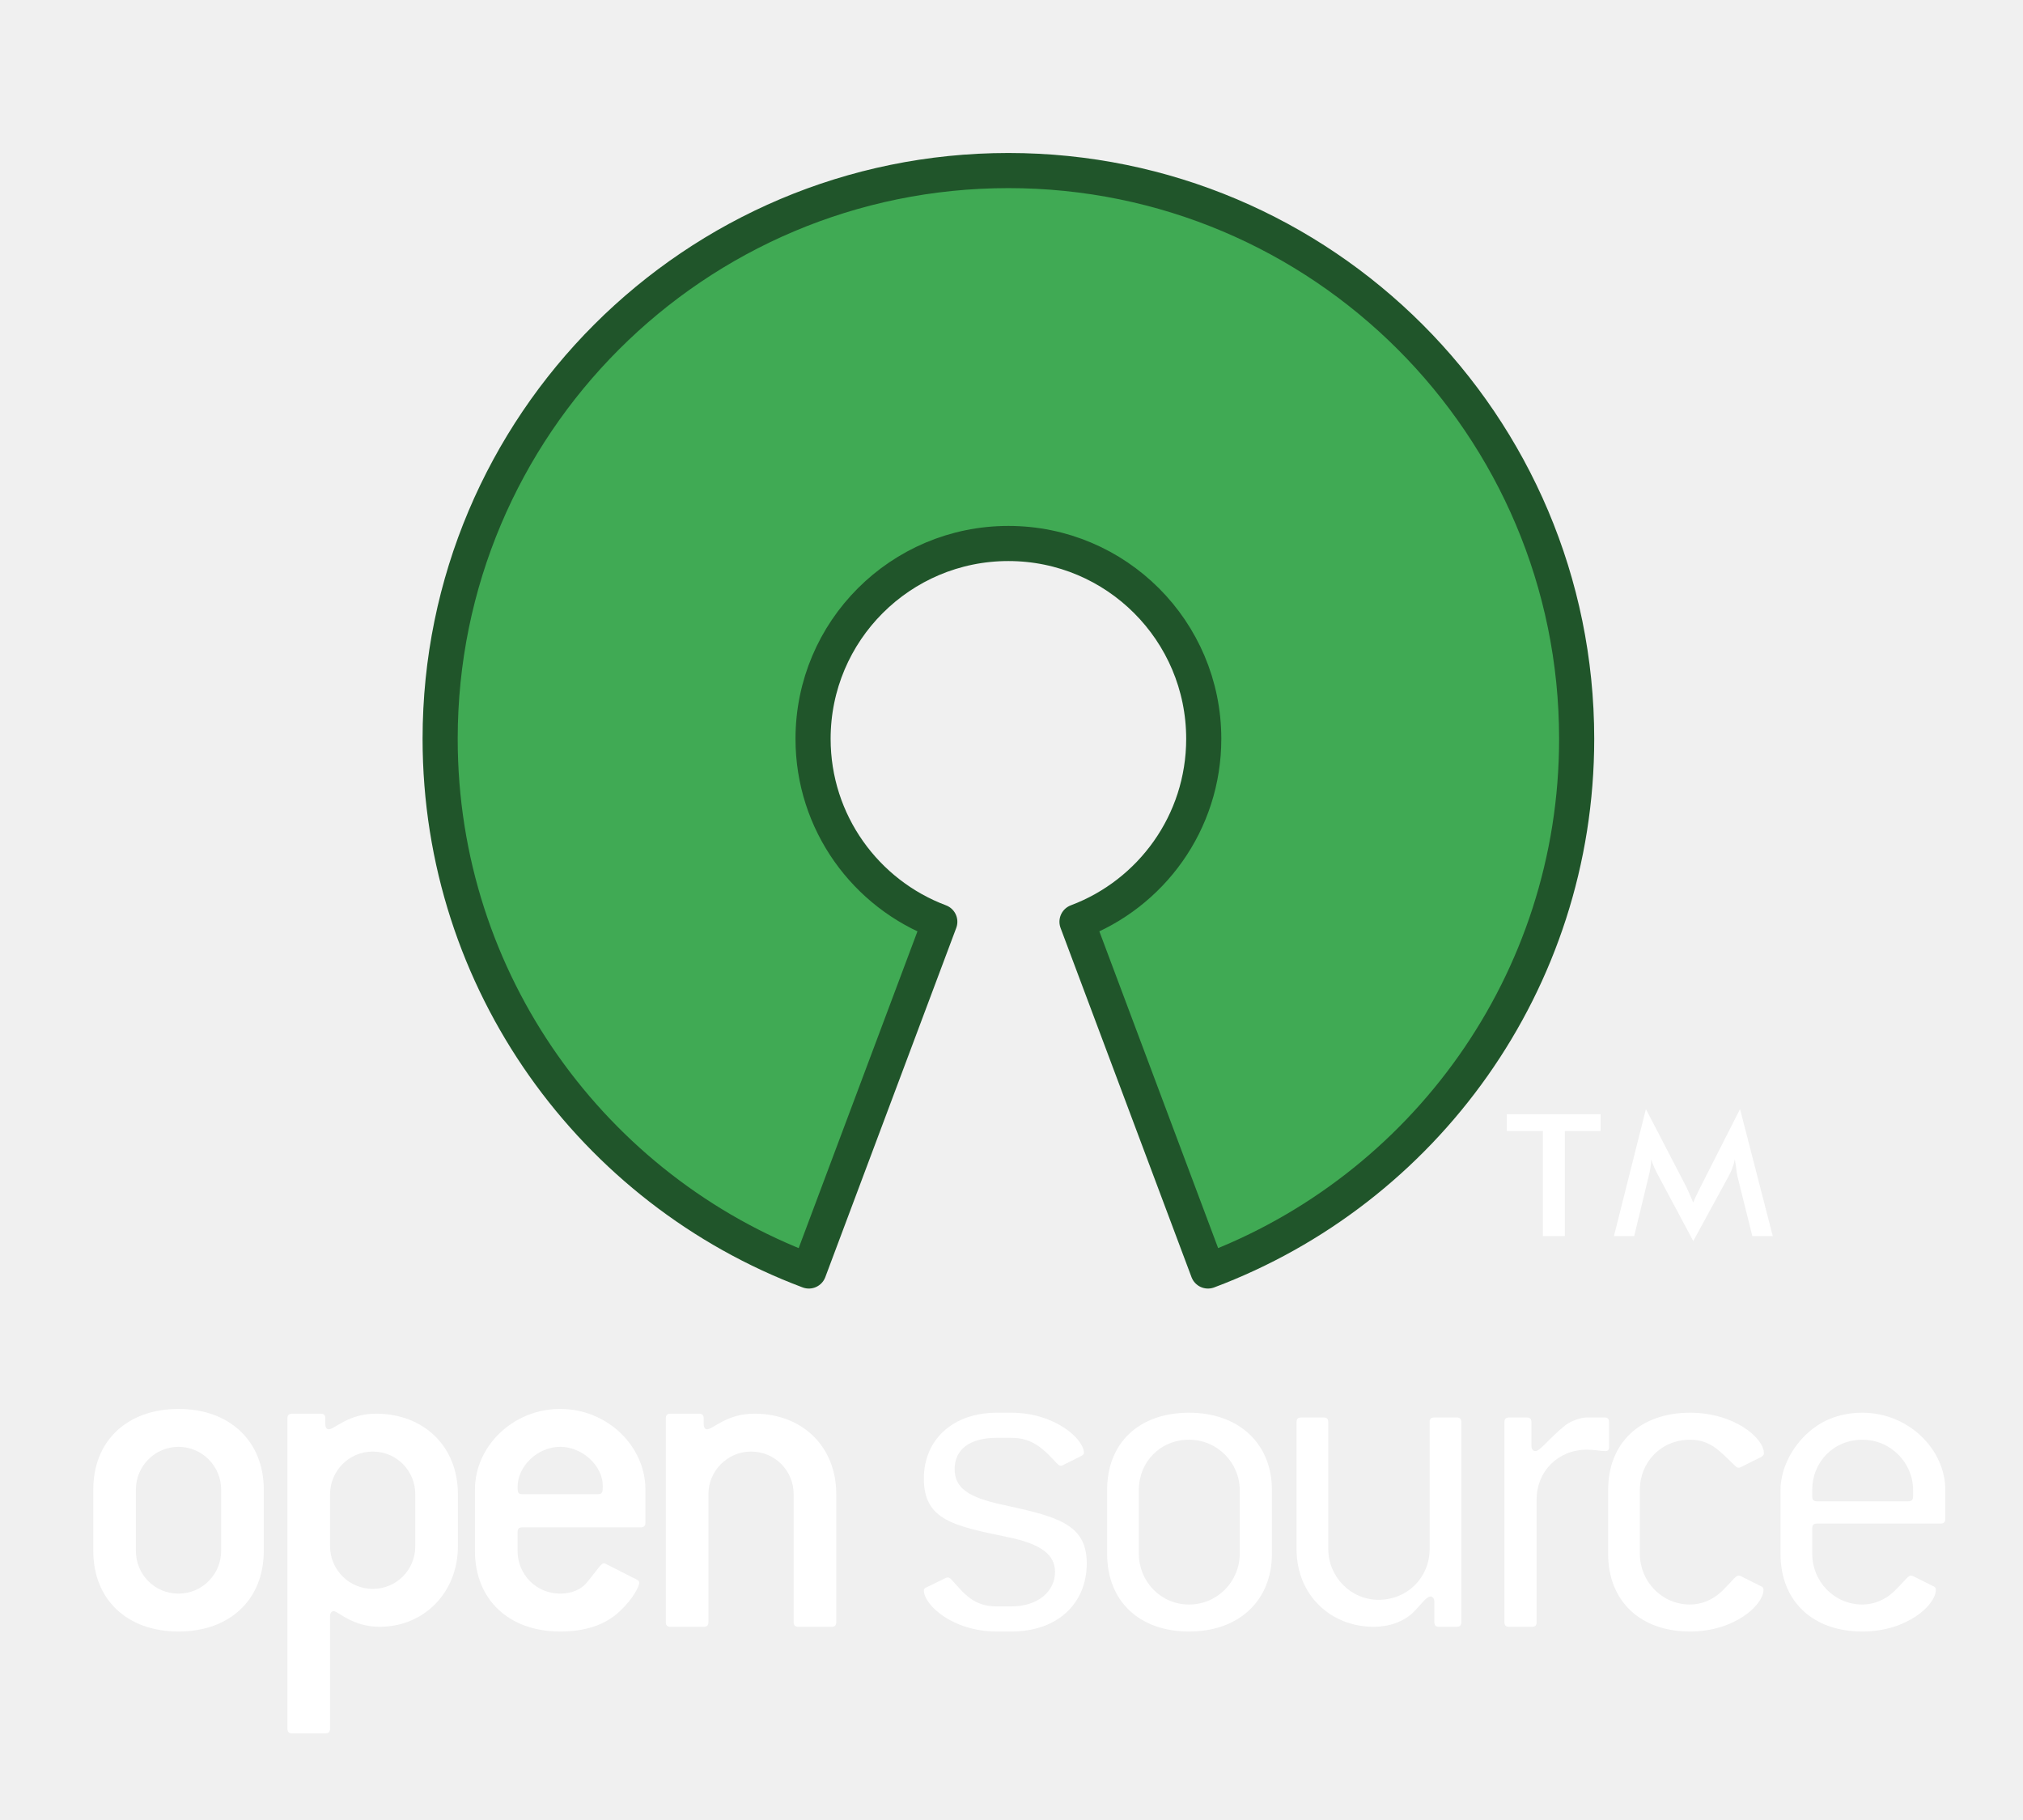
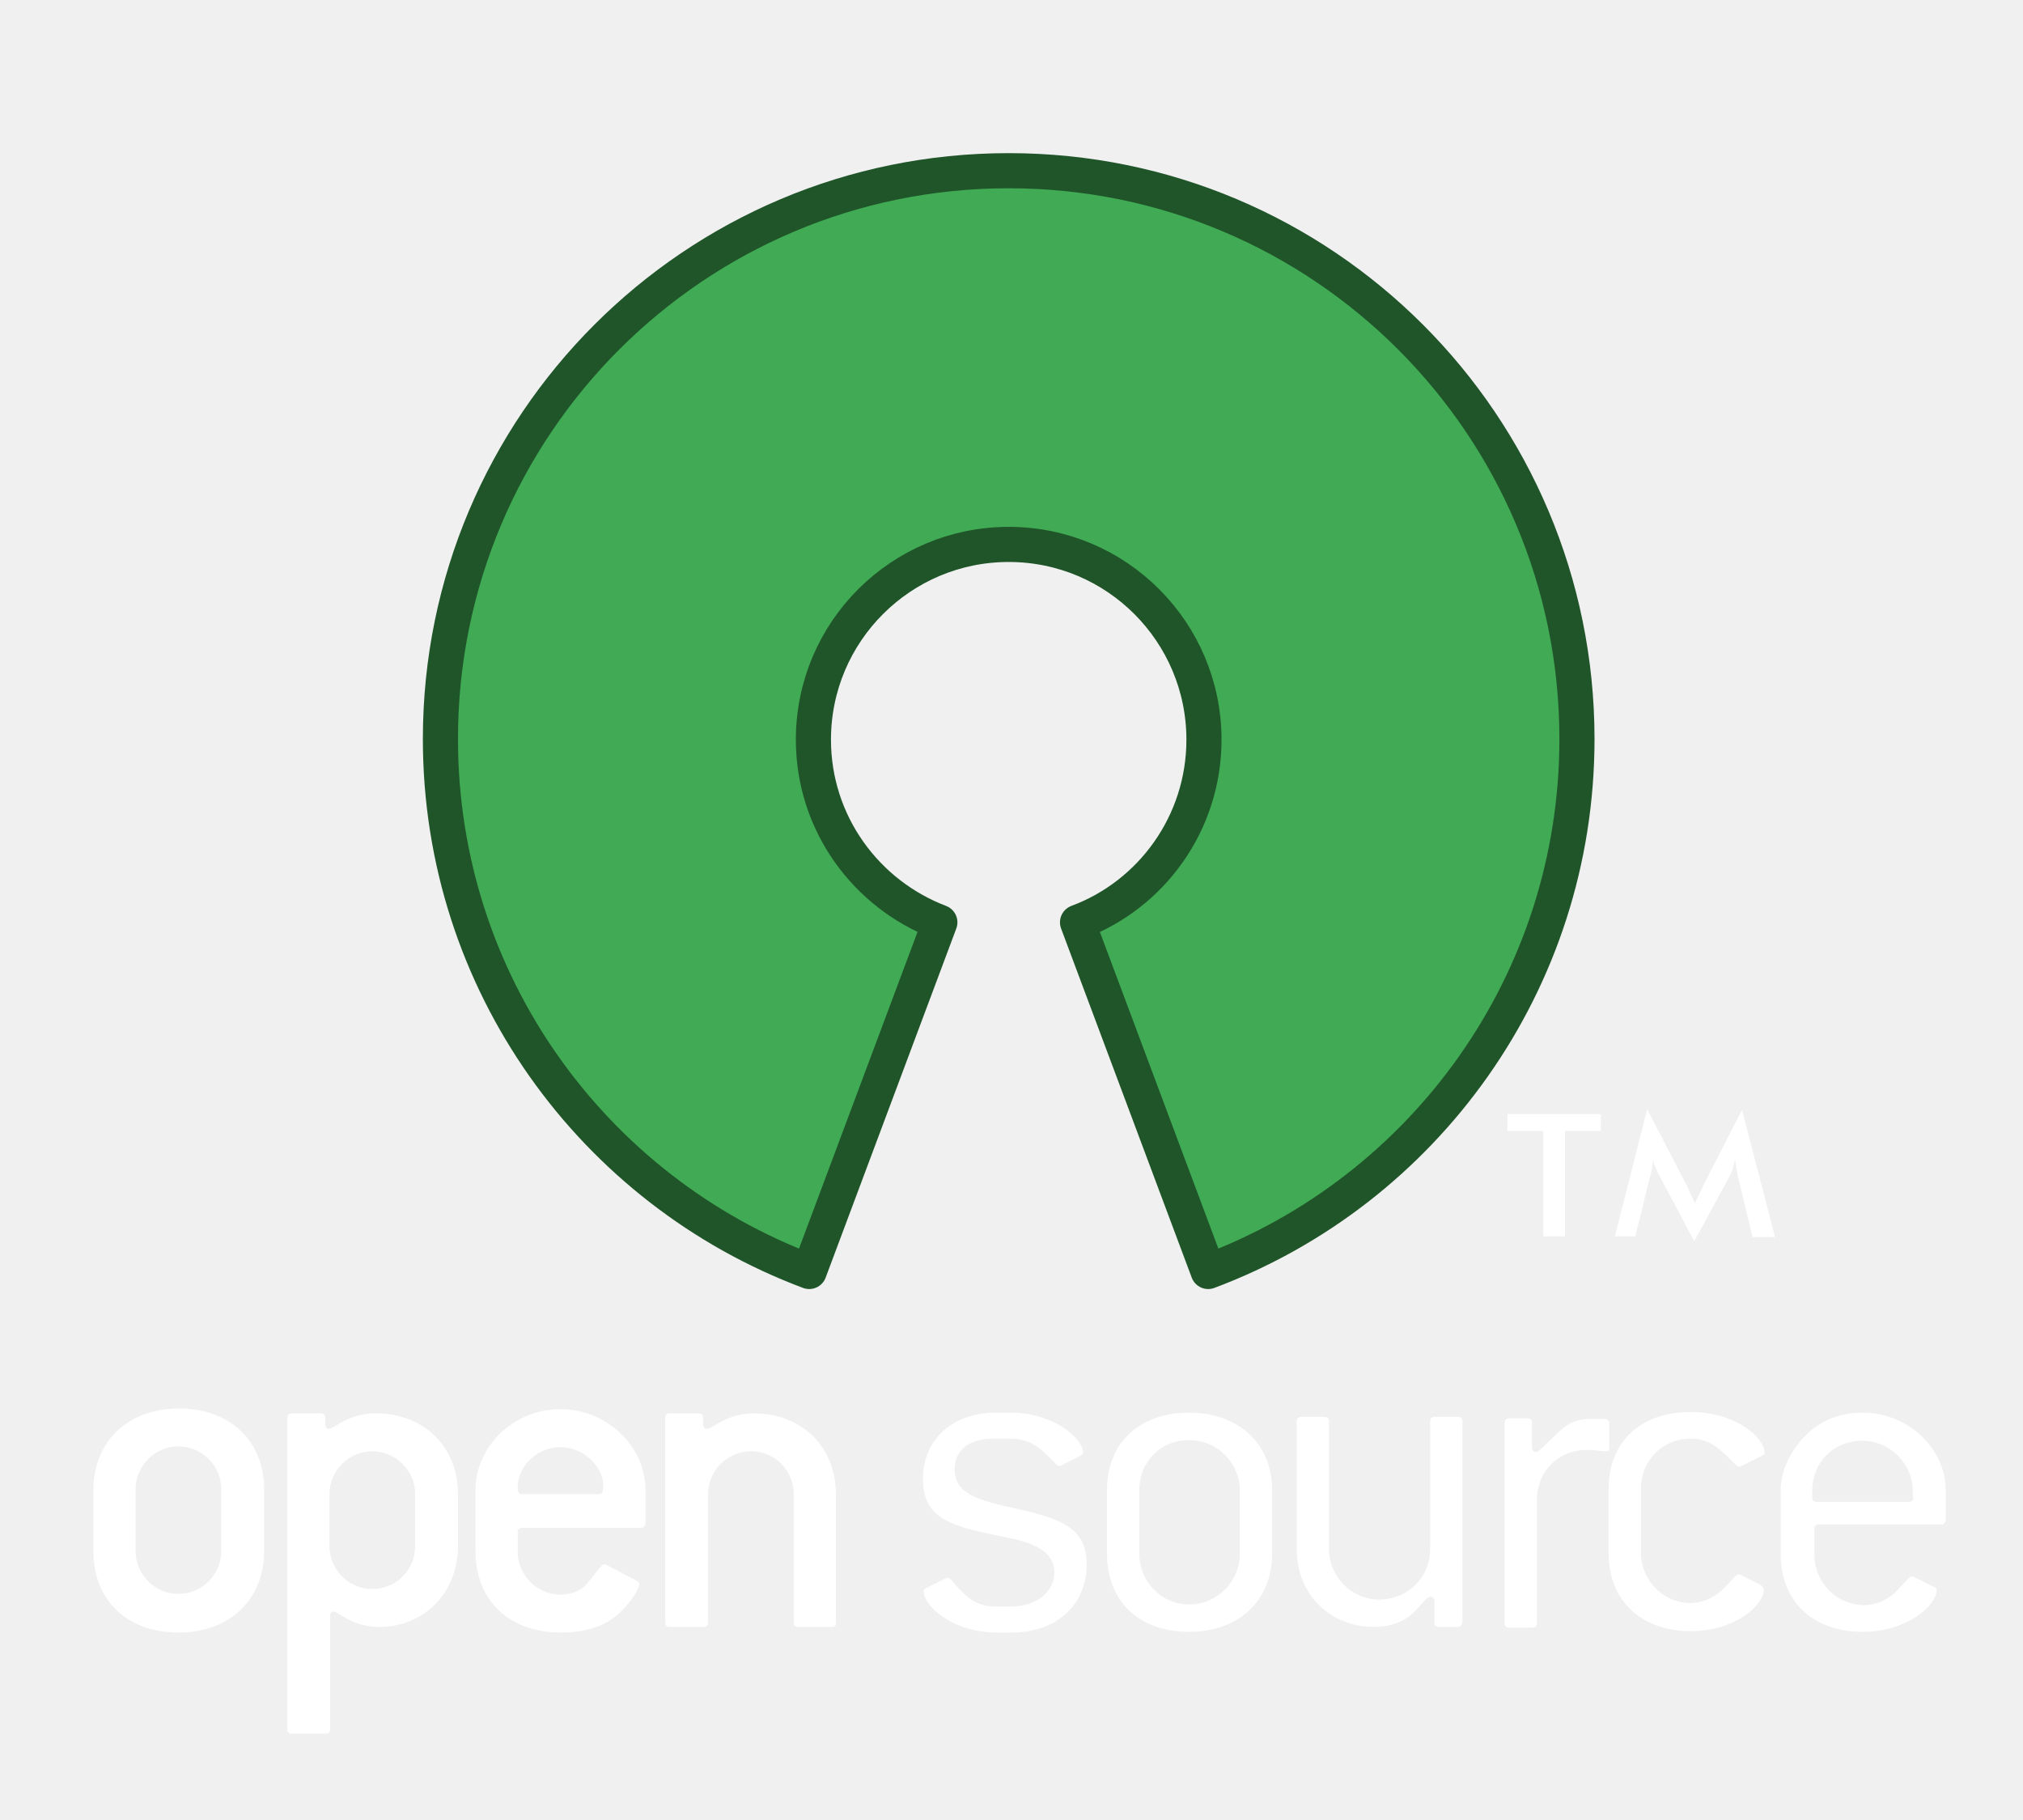
- <svg xmlns="http://www.w3.org/2000/svg" width="288" height="259" viewBox="-13.28 -21.779 288 259" xml:space="preserve">
-   <defs>
- 	</defs>
-   <g>
-     <path fill="#40AA54" stroke="#20552A" stroke-width="5" stroke-linejoin="round" d="M130.278,2.5    c-44.679,0-80.898,36.219-80.898,80.898c0,34.679,21.828,64.251,52.49,75.754    l18.643-49.714c-10.54-3.954-18.043-14.12-18.043-26.041    c0-15.358,12.451-27.809,27.809-27.809c15.358,0,27.81,12.451,27.81,27.809    c0,11.921-7.504,22.087-18.044,26.041l18.643,49.714    c30.662-11.503,52.49-41.075,52.49-75.754C211.177,38.719,174.958,2.5,130.278,2.5z" />
-     <path fill="white" d="M209.491,139.226v14.958h-3.125v-14.958h-5.127v-2.388h13.343v2.388    H209.491z" />
-     <path fill="white" d="M234.055,145.624c-0.034-0.132-0.092-0.505-0.17-1.12    c-0.07-0.5-0.133-0.917-0.185-1.25c-0.079,0.395-0.191,0.79-0.336,1.186    c-0.145,0.394-0.327,0.799-0.547,1.21l-5.04,9.237l-5.041-9.434    c-0.211-0.387-0.393-0.763-0.547-1.126c-0.153-0.365-0.287-0.723-0.401-1.073    c-0.009,0.359-0.042,0.74-0.099,1.139c-0.057,0.399-0.143,0.819-0.257,1.257    l-2.065,8.535h-2.883l4.553-18.083l5.687,10.957    c0.088,0.176,0.222,0.464,0.401,0.863c0.181,0.399,0.397,0.898,0.652,1.495    c0.184-0.5,0.473-1.132,0.867-1.897c0.106-0.211,0.185-0.369,0.237-0.474    l5.555-10.944l4.66,18.083H236.188L234.055,145.624z" />
-     <path d="M18.202,199.015c0,3.303-2.697,6.066-6.067,6.066    c-3.438,0-6.068-2.764-6.068-6.066v-8.764c0-3.303,2.697-6.067,6.068-6.067    c3.371,0,6.067,2.765,6.067,6.067V199.015z M24.27,199.015v-8.764    c0-6.81-4.787-11.461-12.135-11.461S0,183.375,0,190.251v8.764    c0,6.876,4.787,11.46,12.135,11.46S24.27,205.891,24.27,199.015z" style="&#10;" fill="white" />
-     <path d="M45.841,198.34c0,3.304-2.629,6.068-6.067,6.068    c-3.371,0-6.067-2.765-6.067-6.068v-7.414c0-3.305,2.696-6.069,6.067-6.069    c3.438,0,6.067,2.765,6.067,6.069V198.34z M51.909,198.34v-7.414    c0-6.809-4.854-11.462-11.663-11.462c-3.977,0-5.865,2.226-6.741,2.226    c-0.27,0-0.473-0.271-0.473-0.742v-0.808c0-0.472-0.202-0.676-0.674-0.676    h-4.045c-0.472,0-0.674,0.204-0.674,0.676v44.154    c0,0.473,0.203,0.676,0.674,0.676h4.719c0.473,0,0.674-0.203,0.674-0.676v-15.977    c0-0.473,0.202-0.741,0.539-0.741c0.607,0,2.629,2.225,6.539,2.225    C47.055,209.801,51.909,204.948,51.909,198.34z" fill="white" />
-     <path d="M71.863,190.926H61.078c-0.607,0-0.675-0.271-0.675-1.013    c0-2.965,2.832-5.729,6.068-5.729c3.168,0,6.067,2.697,6.067,5.595    C72.538,190.588,72.471,190.926,71.863,190.926z M78.604,194.969v-4.718    c0-6.134-5.393-11.461-12.133-11.461c-6.742,0-12.135,5.327-12.135,11.461v8.764    c0,6.876,4.787,11.46,12.135,11.46c3.573,0,6.404-0.944,8.426-2.831    c2.022-1.888,2.832-3.641,2.832-4.112c0-0.202-0.135-0.337-0.405-0.472    l-4.248-2.157c-0.133-0.067-0.27-0.135-0.404-0.135    c-0.405,0-1.012,1.078-2.495,2.832c-0.742,0.875-2.089,1.481-3.707,1.481    c-3.438,0-6.068-2.764-6.068-6.066v-2.696c0-0.472,0.203-0.675,0.675-0.675    h16.854C78.403,195.644,78.604,195.441,78.604,194.969z" fill="white" />
-     <path d="M105.099,209.801h-4.718c-0.472,0-0.674-0.202-0.674-0.674v-18.201    c0-3.305-2.63-6.069-6.068-6.069c-3.371,0-6.068,2.765-6.068,6.069v18.201    c0,0.472-0.202,0.674-0.673,0.674h-4.719c-0.472,0-0.675-0.202-0.675-0.674    v-28.987c0-0.472,0.203-0.676,0.675-0.676h4.045c0.472,0,0.674,0.204,0.674,0.676    v0.808c0,0.472,0.202,0.742,0.472,0.742c0.875,0,2.764-2.226,6.741-2.226    c6.81,0,11.663,4.653,11.663,11.462v18.201    C105.774,209.599,105.571,209.801,105.099,209.801z" fill="white" />
-     <path d="M122.626,187.353c0,2.764,2.09,4.045,6.742,5.056    c7.753,1.686,12.067,2.696,12.067,8.359c0,5.729-4.181,9.707-10.719,9.707h-2.09    c-6.269,0-10.382-3.775-10.382-5.865c0-0.201,0.136-0.336,0.473-0.472l2.628-1.28    c0.135-0.068,0.269-0.068,0.337-0.068c0.202,0,0.338,0.135,0.54,0.338    c1.752,1.954,3.101,3.775,6.403,3.775h2.09c3.776,0,6.203-2.157,6.203-4.922    c0-2.494-2.09-3.978-6.607-4.921c-7.819-1.619-12.067-2.427-12.067-8.36    c0-5.527,4.113-9.37,10.382-9.37h2.09c6.135,0,10.314,3.709,10.314,5.731    c0,0.202-0.202,0.336-0.472,0.472l-2.562,1.28    c-0.133,0.068-0.201,0.068-0.27,0.068c-0.202,0-0.335-0.136-0.539-0.339    c-1.887-2.021-3.437-3.639-6.471-3.639h-2.09    C124.717,182.904,122.626,184.589,122.626,187.353z" fill="white" />
-     <path d="M163.211,199.418c0,3.911-3.17,7.215-7.213,7.215    c-4.045,0-7.147-3.304-7.147-7.215v-9.1c0-3.978,3.034-7.146,7.147-7.146    c4.043,0,7.213,3.304,7.213,7.146V199.418z M167.794,199.418v-9.1    c0-6.54-4.65-10.989-11.796-10.989c-7.147,0-11.664,4.314-11.664,10.989v9.1    c0,6.676,4.517,11.057,11.664,11.057    C163.144,210.475,167.794,206.026,167.794,199.418z" fill="white" />
-     <path d="M194.087,209.801h-2.494c-0.472,0-0.675-0.202-0.675-0.674v-2.899    c0-0.472-0.269-0.74-0.539-0.74c-0.606,0-1.279,1.078-2.493,2.292    c-1.349,1.279-3.371,2.021-5.596,2.021c-6.135,0-10.989-4.517-10.989-11.056    v-18.067c0-0.472,0.203-0.674,0.675-0.674h3.168c0.473,0,0.674,0.202,0.674,0.674    v18.067c0,3.91,3.17,7.214,7.147,7.214c4.179,0,7.28-3.236,7.28-7.214    v-18.067c0-0.472,0.201-0.674,0.673-0.674h3.169    c0.472,0,0.674,0.202,0.674,0.674v28.449    C194.761,209.599,194.559,209.801,194.087,209.801z" fill="white" />
-     <path d="M215.187,184.791c-0.538,0-1.415-0.201-2.562-0.201    c-4.111,0-7.146,3.1-7.146,7.077v17.461c0,0.472-0.201,0.674-0.674,0.674    h-3.237c-0.472,0-0.673-0.202-0.673-0.674v-28.449    c0-0.472,0.201-0.674,0.673-0.674h2.496c0.472,0,0.674,0.202,0.674,0.674v3.371    c0,0.472,0.27,0.741,0.54,0.741c0.739,0,1.819-1.686,4.246-3.641    c0.741-0.606,2.156-1.146,3.101-1.146h2.495c0.473,0,0.674,0.202,0.674,0.674    v3.439C215.794,184.656,215.658,184.791,215.187,184.791z" fill="white" />
-     <path d="M237.771,204.543c0,2.156-4.112,5.932-10.448,5.932    c-7.146,0-11.664-4.381-11.664-11.057v-9.1c0-6.675,4.518-10.989,11.664-10.989    c6.269,0,10.517,3.574,10.517,5.798c0,0.201-0.203,0.405-0.472,0.54    l-2.832,1.415c-0.135,0.067-0.202,0.067-0.271,0.067    c-0.201,0-0.336-0.067-0.538-0.269c-2.022-1.889-3.371-3.709-6.404-3.709    c-4.113,0-7.146,3.169-7.146,7.146v9.1c0,3.911,3.102,7.215,7.146,7.215    c1.618,0,3.235-0.674,4.449-1.821c1.415-1.348,2.021-2.291,2.426-2.291    c0.067,0,0.203,0,0.338,0.067l2.832,1.415    C237.704,204.138,237.771,204.274,237.771,204.543z" fill="white" />
-     <path d="M259.073,191.262c0,0.472-0.201,0.675-0.674,0.675h-13.01    c-0.473,0-0.674-0.203-0.674-0.675v-0.943c0-3.978,3.033-7.146,7.145-7.146    c4.046,0,7.213,3.304,7.213,7.146V191.262z M263.658,194.431v-4.112    c0-5.798-5.259-10.989-11.798-10.989c-3.438,0-6.269,1.214-8.494,3.574    c-2.021,2.157-3.168,4.921-3.168,7.415v9.1    c0,6.676,4.518,11.057,11.662,11.057c6.338,0,10.45-3.775,10.45-5.932    c0-0.27-0.067-0.405-0.404-0.54l-2.833-1.415    c-0.134-0.067-0.268-0.067-0.336-0.067c-0.404,0-1.011,0.943-2.428,2.291    c-1.212,1.147-2.831,1.821-4.449,1.821c-4.044,0-7.145-3.304-7.145-7.215v-3.639    c0-0.472,0.201-0.675,0.674-0.675h17.595    C263.456,195.105,263.658,194.903,263.658,194.431z" fill="white" />
-   </g>
+ <svg xmlns="http://www.w3.org/2000/svg" width="288" height="259" viewBox="-13.3 -21.8 288 259">
+   <style>.a{fill:white;}</style>
+   <path d="M130.3 2.5c-44.7 0-80.9 36.2-80.9 80.9 0 34.7 21.8 64.3 52.5 75.8l18.6-49.7c-10.5-4-18-14.1-18-26 0-15.4 12.5-27.8 27.8-27.8 15.4 0 27.8 12.5 27.8 27.8 0 11.9-7.5 22.1-18 26l18.6 49.7c30.7-11.5 52.5-41.1 52.5-75.8C211.2 38.7 175 2.5 130.3 2.5z" style="fill:#40AA54;stroke-linejoin:round;stroke-width:5;stroke:#20552A" />
+   <path d="M209.5 139.2v15h-3.1v-15h-5.1v-2.4h13.3v2.4H209.5z" class="a" />
+   <path d="M234.1 145.6c0-0.1-0.1-0.5-0.2-1.1 -0.1-0.5-0.1-0.9-0.2-1.2 -0.1 0.4-0.2 0.8-0.3 1.2 -0.1 0.4-0.3 0.8-0.5 1.2l-5 9.2 -5-9.4c-0.2-0.4-0.4-0.8-0.5-1.1 -0.2-0.4-0.3-0.7-0.4-1.1 0 0.4 0 0.7-0.1 1.1 -0.1 0.4-0.1 0.8-0.3 1.3l-2.1 8.5h-2.9l4.6-18.1 5.7 11c0.1 0.2 0.2 0.5 0.4 0.9 0.2 0.4 0.4 0.9 0.7 1.5 0.2-0.5 0.5-1.1 0.9-1.9 0.1-0.2 0.2-0.4 0.2-0.5l5.6-10.9 4.7 18.1H236.2L234.1 145.6z" class="a" />
+   <path d="M18.2 199c0 3.3-2.7 6.1-6.1 6.1 -3.4 0-6.1-2.8-6.1-6.1v-8.8c0-3.3 2.7-6.1 6.1-6.1 3.4 0 6.1 2.8 6.1 6.1V199zM24.3 199v-8.8c0-6.8-4.8-11.5-12.1-11.5S0 183.4 0 190.3v8.8c0 6.9 4.8 11.5 12.1 11.5S24.3 205.9 24.3 199z" class="a" />
+   <path d="M45.8 198.3c0 3.3-2.6 6.1-6.1 6.1 -3.4 0-6.1-2.8-6.1-6.1v-7.4c0-3.3 2.7-6.1 6.1-6.1 3.4 0 6.1 2.8 6.1 6.1V198.3zM51.9 198.3v-7.4c0-6.8-4.9-11.5-11.7-11.5 -4 0-5.9 2.2-6.7 2.2 -0.3 0-0.5-0.3-0.5-0.7v-0.8c0-0.5-0.2-0.7-0.7-0.7h-4c-0.5 0-0.7 0.2-0.7 0.7v44.2c0 0.5 0.2 0.7 0.7 0.7h4.7c0.5 0 0.7-0.2 0.7-0.7v-16c0-0.5 0.2-0.7 0.5-0.7 0.6 0 2.6 2.2 6.5 2.2C47.1 209.8 51.9 204.9 51.9 198.3z" class="a" />
+   <path d="M71.9 190.9H61.1c-0.6 0-0.7-0.3-0.7-1 0-3 2.8-5.7 6.1-5.7 3.2 0 6.1 2.7 6.1 5.6C72.5 190.6 72.5 190.9 71.9 190.9zM78.6 195v-4.7c0-6.1-5.4-11.5-12.1-11.5 -6.7 0-12.1 5.3-12.1 11.5v8.8c0 6.9 4.8 11.5 12.1 11.5 3.6 0 6.4-0.9 8.4-2.8 2-1.9 2.8-3.6 2.8-4.1 0-0.2-0.1-0.3-0.4-0.5l-4.2-2.2c-0.1-0.1-0.3-0.1-0.4-0.1 -0.4 0-1 1.1-2.5 2.8 -0.7 0.9-2.1 1.5-3.7 1.5 -3.4 0-6.1-2.8-6.1-6.1v-2.7c0-0.5 0.2-0.7 0.7-0.7h16.9C78.4 195.6 78.6 195.4 78.6 195z" class="a" />
+   <path d="M105.1 209.8h-4.7c-0.5 0-0.7-0.2-0.7-0.7v-18.2c0-3.3-2.6-6.1-6.1-6.1 -3.4 0-6.1 2.8-6.1 6.1v18.2c0 0.5-0.2 0.7-0.7 0.7h-4.7c-0.5 0-0.7-0.2-0.7-0.7v-29c0-0.5 0.2-0.7 0.7-0.7h4c0.5 0 0.7 0.2 0.7 0.7v0.8c0 0.5 0.2 0.7 0.5 0.7 0.9 0 2.8-2.2 6.7-2.2 6.8 0 11.7 4.7 11.7 11.5v18.2C105.8 209.6 105.6 209.8 105.1 209.8z" class="a" />
+   <path d="M122.6 187.4c0 2.8 2.1 4 6.7 5.1 7.8 1.7 12.1 2.7 12.1 8.4 0 5.7-4.2 9.7-10.7 9.7h-2.1c-6.3 0-10.4-3.8-10.4-5.9 0-0.2 0.1-0.3 0.5-0.5l2.6-1.3c0.1-0.1 0.3-0.1 0.3-0.1 0.2 0 0.3 0.1 0.5 0.3 1.8 2 3.1 3.8 6.4 3.8h2.1c3.8 0 6.2-2.2 6.2-4.9 0-2.5-2.1-4-6.6-4.9 -7.8-1.6-12.1-2.4-12.1-8.4 0-5.5 4.1-9.4 10.4-9.4h2.1c6.1 0 10.3 3.7 10.3 5.7 0 0.2-0.2 0.3-0.5 0.5l-2.6 1.3c-0.1 0.1-0.2 0.1-0.3 0.1 -0.2 0-0.3-0.1-0.5-0.3 -1.9-2-3.4-3.6-6.5-3.6h-2.1C124.7 182.9 122.6 184.6 122.6 187.4z" class="a" />
+   <path d="M163.2 199.4c0 3.9-3.2 7.2-7.2 7.2 -4 0-7.1-3.3-7.1-7.2v-9.1c0-4 3-7.1 7.1-7.1 4 0 7.2 3.3 7.2 7.1V199.4zM167.8 199.4v-9.1c0-6.5-4.7-11-11.8-11 -7.1 0-11.7 4.3-11.7 11v9.1c0 6.7 4.5 11.1 11.7 11.1C163.1 210.5 167.8 206 167.8 199.4z" class="a" />
+   <path d="M194.1 209.8h-2.5c-0.5 0-0.7-0.2-0.7-0.7v-2.9c0-0.5-0.3-0.7-0.5-0.7 -0.6 0-1.3 1.1-2.5 2.3 -1.3 1.3-3.4 2-5.6 2 -6.1 0-11-4.5-11-11.1v-18.1c0-0.5 0.2-0.7 0.7-0.7h3.2c0.5 0 0.7 0.2 0.7 0.7v18.1c0 3.9 3.2 7.2 7.1 7.2 4.2 0 7.3-3.2 7.3-7.2v-18.1c0-0.5 0.2-0.7 0.7-0.7h3.2c0.5 0 0.7 0.2 0.7 0.7v28.4C194.8 209.6 194.6 209.8 194.1 209.8z" class="a" />
+   <path d="M215.2 184.8c-0.5 0-1.4-0.2-2.6-0.2 -4.1 0-7.1 3.1-7.1 7.1v17.5c0 0.5-0.2 0.7-0.7 0.7h-3.2c-0.5 0-0.7-0.2-0.7-0.7v-28.4c0-0.5 0.2-0.7 0.7-0.7h2.5c0.5 0 0.7 0.2 0.7 0.7v3.4c0 0.5 0.3 0.7 0.5 0.7 0.7 0 1.8-1.7 4.2-3.6 0.7-0.6 2.2-1.1 3.1-1.1h2.5c0.5 0 0.7 0.2 0.7 0.7v3.4C215.8 184.7 215.7 184.8 215.2 184.8z" class="a" />
+   <path d="M237.8 204.5c0 2.2-4.1 5.9-10.4 5.9 -7.1 0-11.7-4.4-11.7-11.1v-9.1c0-6.7 4.5-11 11.7-11 6.3 0 10.5 3.6 10.5 5.8 0 0.2-0.2 0.4-0.5 0.5l-2.8 1.4c-0.1 0.1-0.2 0.1-0.3 0.1 -0.2 0-0.3-0.1-0.5-0.3 -2-1.9-3.4-3.7-6.4-3.7 -4.1 0-7.1 3.2-7.1 7.1v9.1c0 3.9 3.1 7.2 7.1 7.2 1.6 0 3.2-0.7 4.4-1.8 1.4-1.3 2-2.3 2.4-2.3 0.1 0 0.2 0 0.3 0.1l2.8 1.4C237.7 204.1 237.8 204.3 237.8 204.5z" class="a" />
+   <path d="M259.1 191.3c0 0.5-0.2 0.7-0.7 0.7h-13c-0.5 0-0.7-0.2-0.7-0.7v-0.9c0-4 3-7.1 7.1-7.1 4 0 7.2 3.3 7.2 7.1V191.3zM263.7 194.4v-4.1c0-5.8-5.3-11-11.8-11 -3.4 0-6.3 1.2-8.5 3.6 -2 2.2-3.2 4.9-3.2 7.4v9.1c0 6.7 4.5 11.1 11.7 11.1 6.3 0 10.5-3.8 10.5-5.9 0-0.3-0.1-0.4-0.4-0.5l-2.8-1.4c-0.1-0.1-0.3-0.1-0.3-0.1 -0.4 0-1 0.9-2.4 2.3 -1.2 1.1-2.8 1.8-4.4 1.8 -4 0-7.1-3.3-7.1-7.2v-3.6c0-0.5 0.2-0.7 0.7-0.7h17.6C263.5 195.1 263.7 194.9 263.7 194.4z" class="a" />
</svg>
